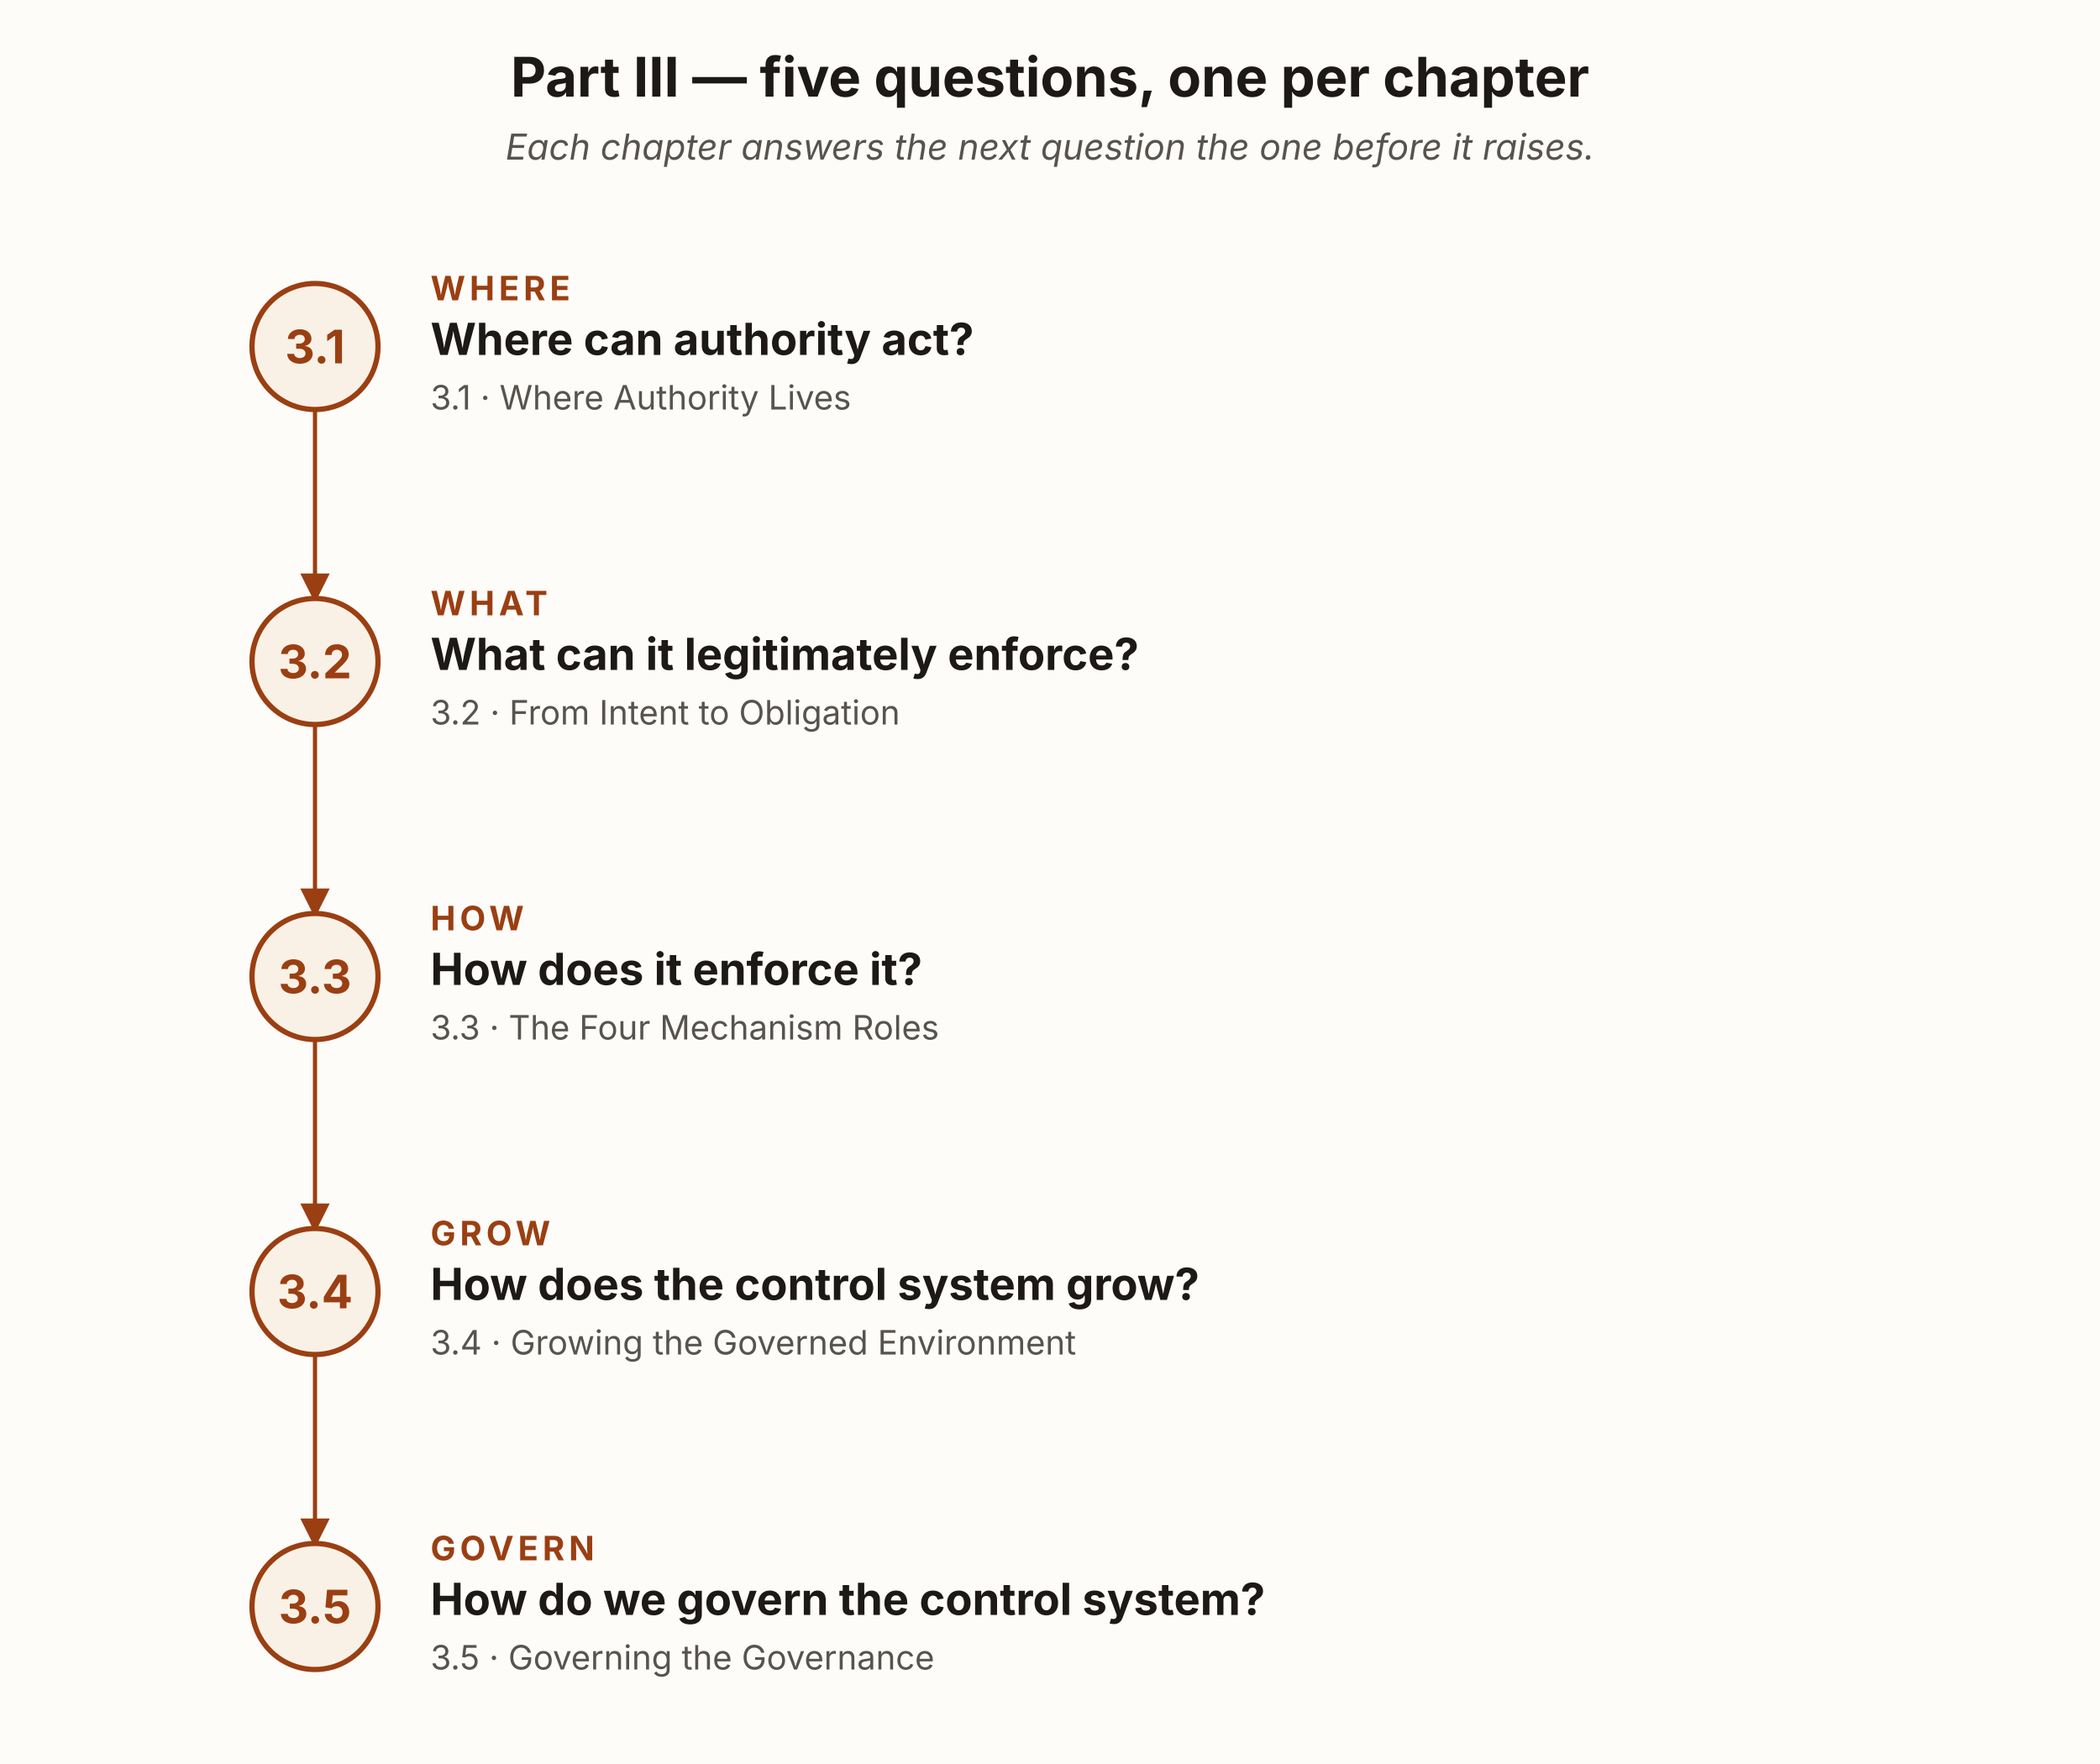
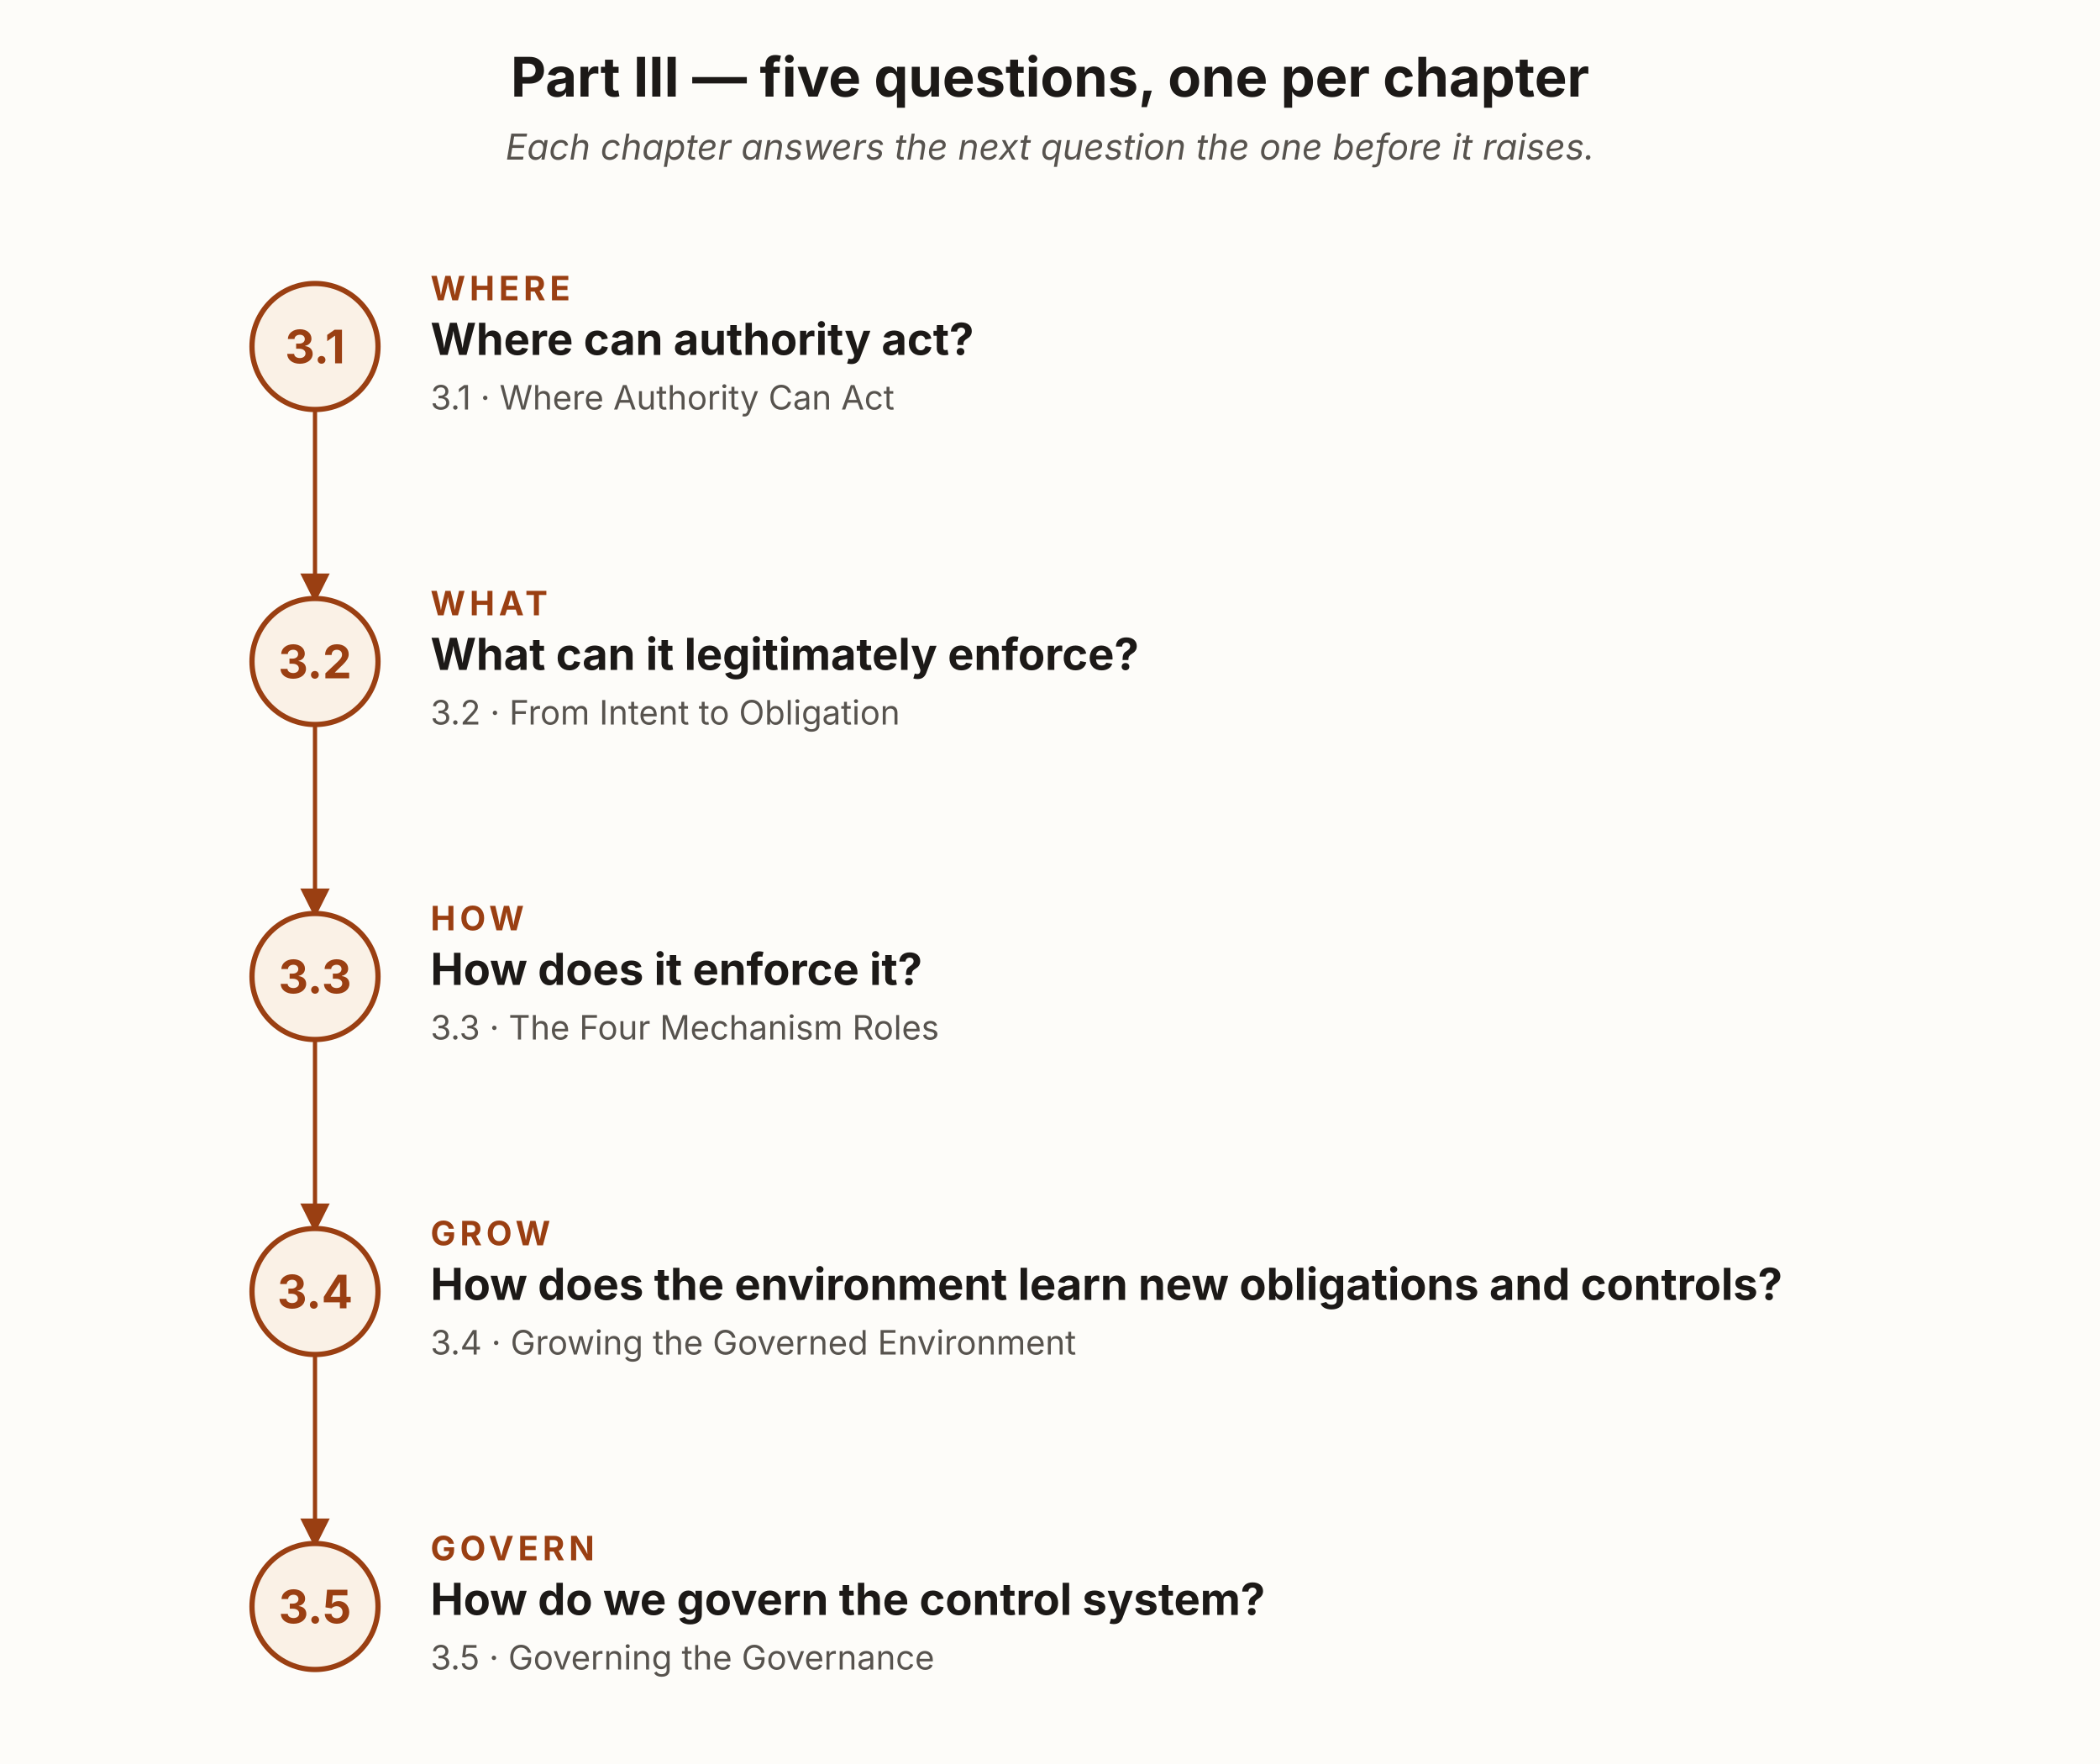
<svg xmlns="http://www.w3.org/2000/svg" viewBox="0 0 1000 840" width="1000" height="840" role="group" aria-labelledby="naTitle naDesc" font-family="'Source Sans 3', -apple-system, 'Segoe UI', sans-serif">
  <defs>
    <marker id="na-arrow" viewBox="0 0 10 10" refX="8.5" refY="5" markerWidth="7" markerHeight="7" orient="auto">
      <path d="M0,0 L10,5 L0,10 z" fill="#9a3f12" />
    </marker>
  </defs>
  <rect x="0" y="0" width="1000" height="840" fill="#fdfcf9" />
  <text x="500" y="46" text-anchor="middle" font-size="26" font-weight="700" fill="#1c1917">Part III — five questions, one per chapter</text>
  <text x="500" y="76" text-anchor="middle" font-size="17" font-style="italic" fill="#57534e">Each chapter answers the next question the one before it raises.</text>
  <g stroke="#9a3f12" stroke-width="2">
    <line x1="150" y1="195" x2="150" y2="285" marker-end="url(#na-arrow)" />
    <line x1="150" y1="345" x2="150" y2="435" marker-end="url(#na-arrow)" />
    <line x1="150" y1="495" x2="150" y2="585" marker-end="url(#na-arrow)" />
    <line x1="150" y1="645" x2="150" y2="735" marker-end="url(#na-arrow)" />
  </g>
  <circle cx="150" cy="165" r="30" fill="#faf1e6" stroke="#9a3f12" stroke-width="2.5" />
  <text x="150" y="173" text-anchor="middle" font-size="22" font-weight="700" fill="#9a3f12">3.1</text>
  <text x="205" y="143" font-size="16" font-weight="700" fill="#9a3f12" letter-spacing="2">WHERE</text>
  <text x="205" y="169" font-size="21" font-weight="700" fill="#1c1917">Where can authority act?</text>
-   <text x="205" y="195" font-size="16" fill="#57534e">3.1 · Where Authority Lives</text>
+   <text x="205" y="195" font-size="16" fill="#57534e">3.1 · Where Authority Can Act</text>
  <circle cx="150" cy="315" r="30" fill="#faf1e6" stroke="#9a3f12" stroke-width="2.5" />
  <text x="150" y="323" text-anchor="middle" font-size="22" font-weight="700" fill="#9a3f12">3.2</text>
  <text x="205" y="293" font-size="16" font-weight="700" fill="#9a3f12" letter-spacing="2">WHAT</text>
  <text x="205" y="319" font-size="21" font-weight="700" fill="#1c1917">What can it legitimately enforce?</text>
  <text x="205" y="345" font-size="16" fill="#57534e">3.2 · From Intent to Obligation</text>
  <circle cx="150" cy="465" r="30" fill="#faf1e6" stroke="#9a3f12" stroke-width="2.5" />
  <text x="150" y="473" text-anchor="middle" font-size="22" font-weight="700" fill="#9a3f12">3.3</text>
  <text x="205" y="443" font-size="16" font-weight="700" fill="#9a3f12" letter-spacing="2">HOW</text>
  <text x="205" y="469" font-size="21" font-weight="700" fill="#1c1917">How does it enforce it?</text>
  <text x="205" y="495" font-size="16" fill="#57534e">3.3 · The Four Mechanism Roles</text>
  <circle cx="150" cy="615" r="30" fill="#faf1e6" stroke="#9a3f12" stroke-width="2.5" />
  <text x="150" y="623" text-anchor="middle" font-size="22" font-weight="700" fill="#9a3f12">3.4</text>
  <text x="205" y="593" font-size="16" font-weight="700" fill="#9a3f12" letter-spacing="2">GROW</text>
-   <text x="205" y="619" font-size="21" font-weight="700" fill="#1c1917">How does the control system grow?</text>
+   <text x="205" y="619" font-size="21" font-weight="700" fill="#1c1917">How does the environment learn new obligations and controls?</text>
  <text x="205" y="645" font-size="16" fill="#57534e">3.4 · Growing the Governed Environment</text>
  <circle cx="150" cy="765" r="30" fill="#faf1e6" stroke="#9a3f12" stroke-width="2.5" />
  <text x="150" y="773" text-anchor="middle" font-size="22" font-weight="700" fill="#9a3f12">3.5</text>
  <text x="205" y="743" font-size="16" font-weight="700" fill="#9a3f12" letter-spacing="2">GOVERN</text>
  <text x="205" y="769" font-size="21" font-weight="700" fill="#1c1917">How do we govern the control system?</text>
  <text x="205" y="795" font-size="16" fill="#57534e">3.5 · Governing the Governance</text>
</svg>
